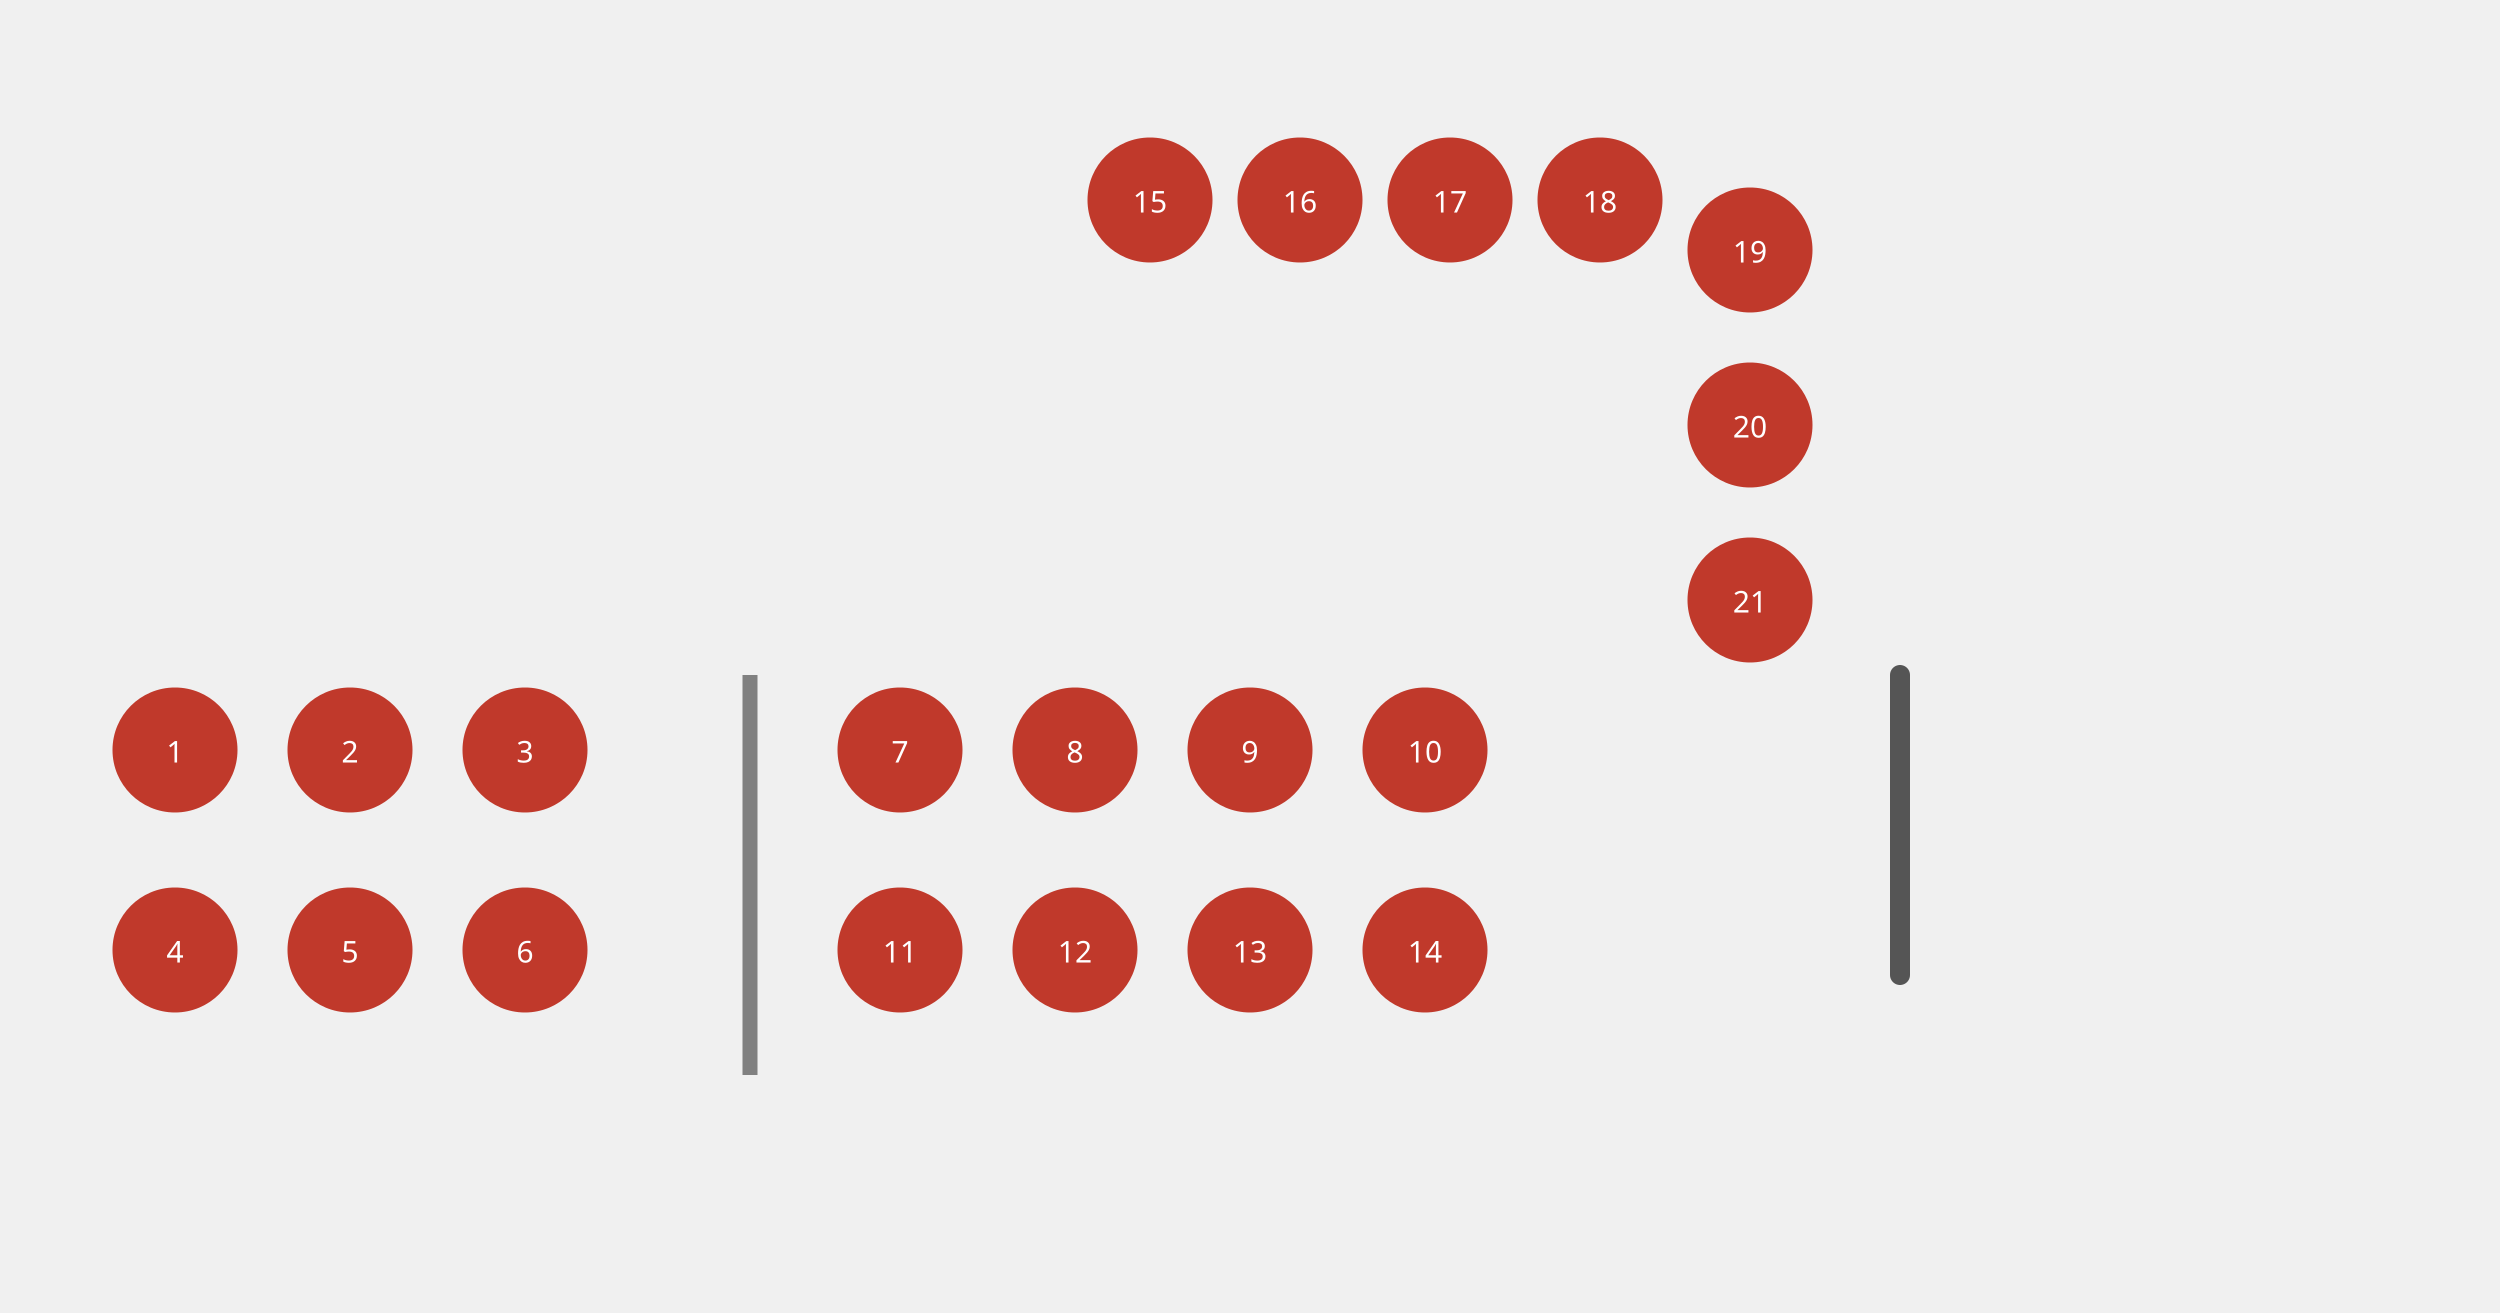
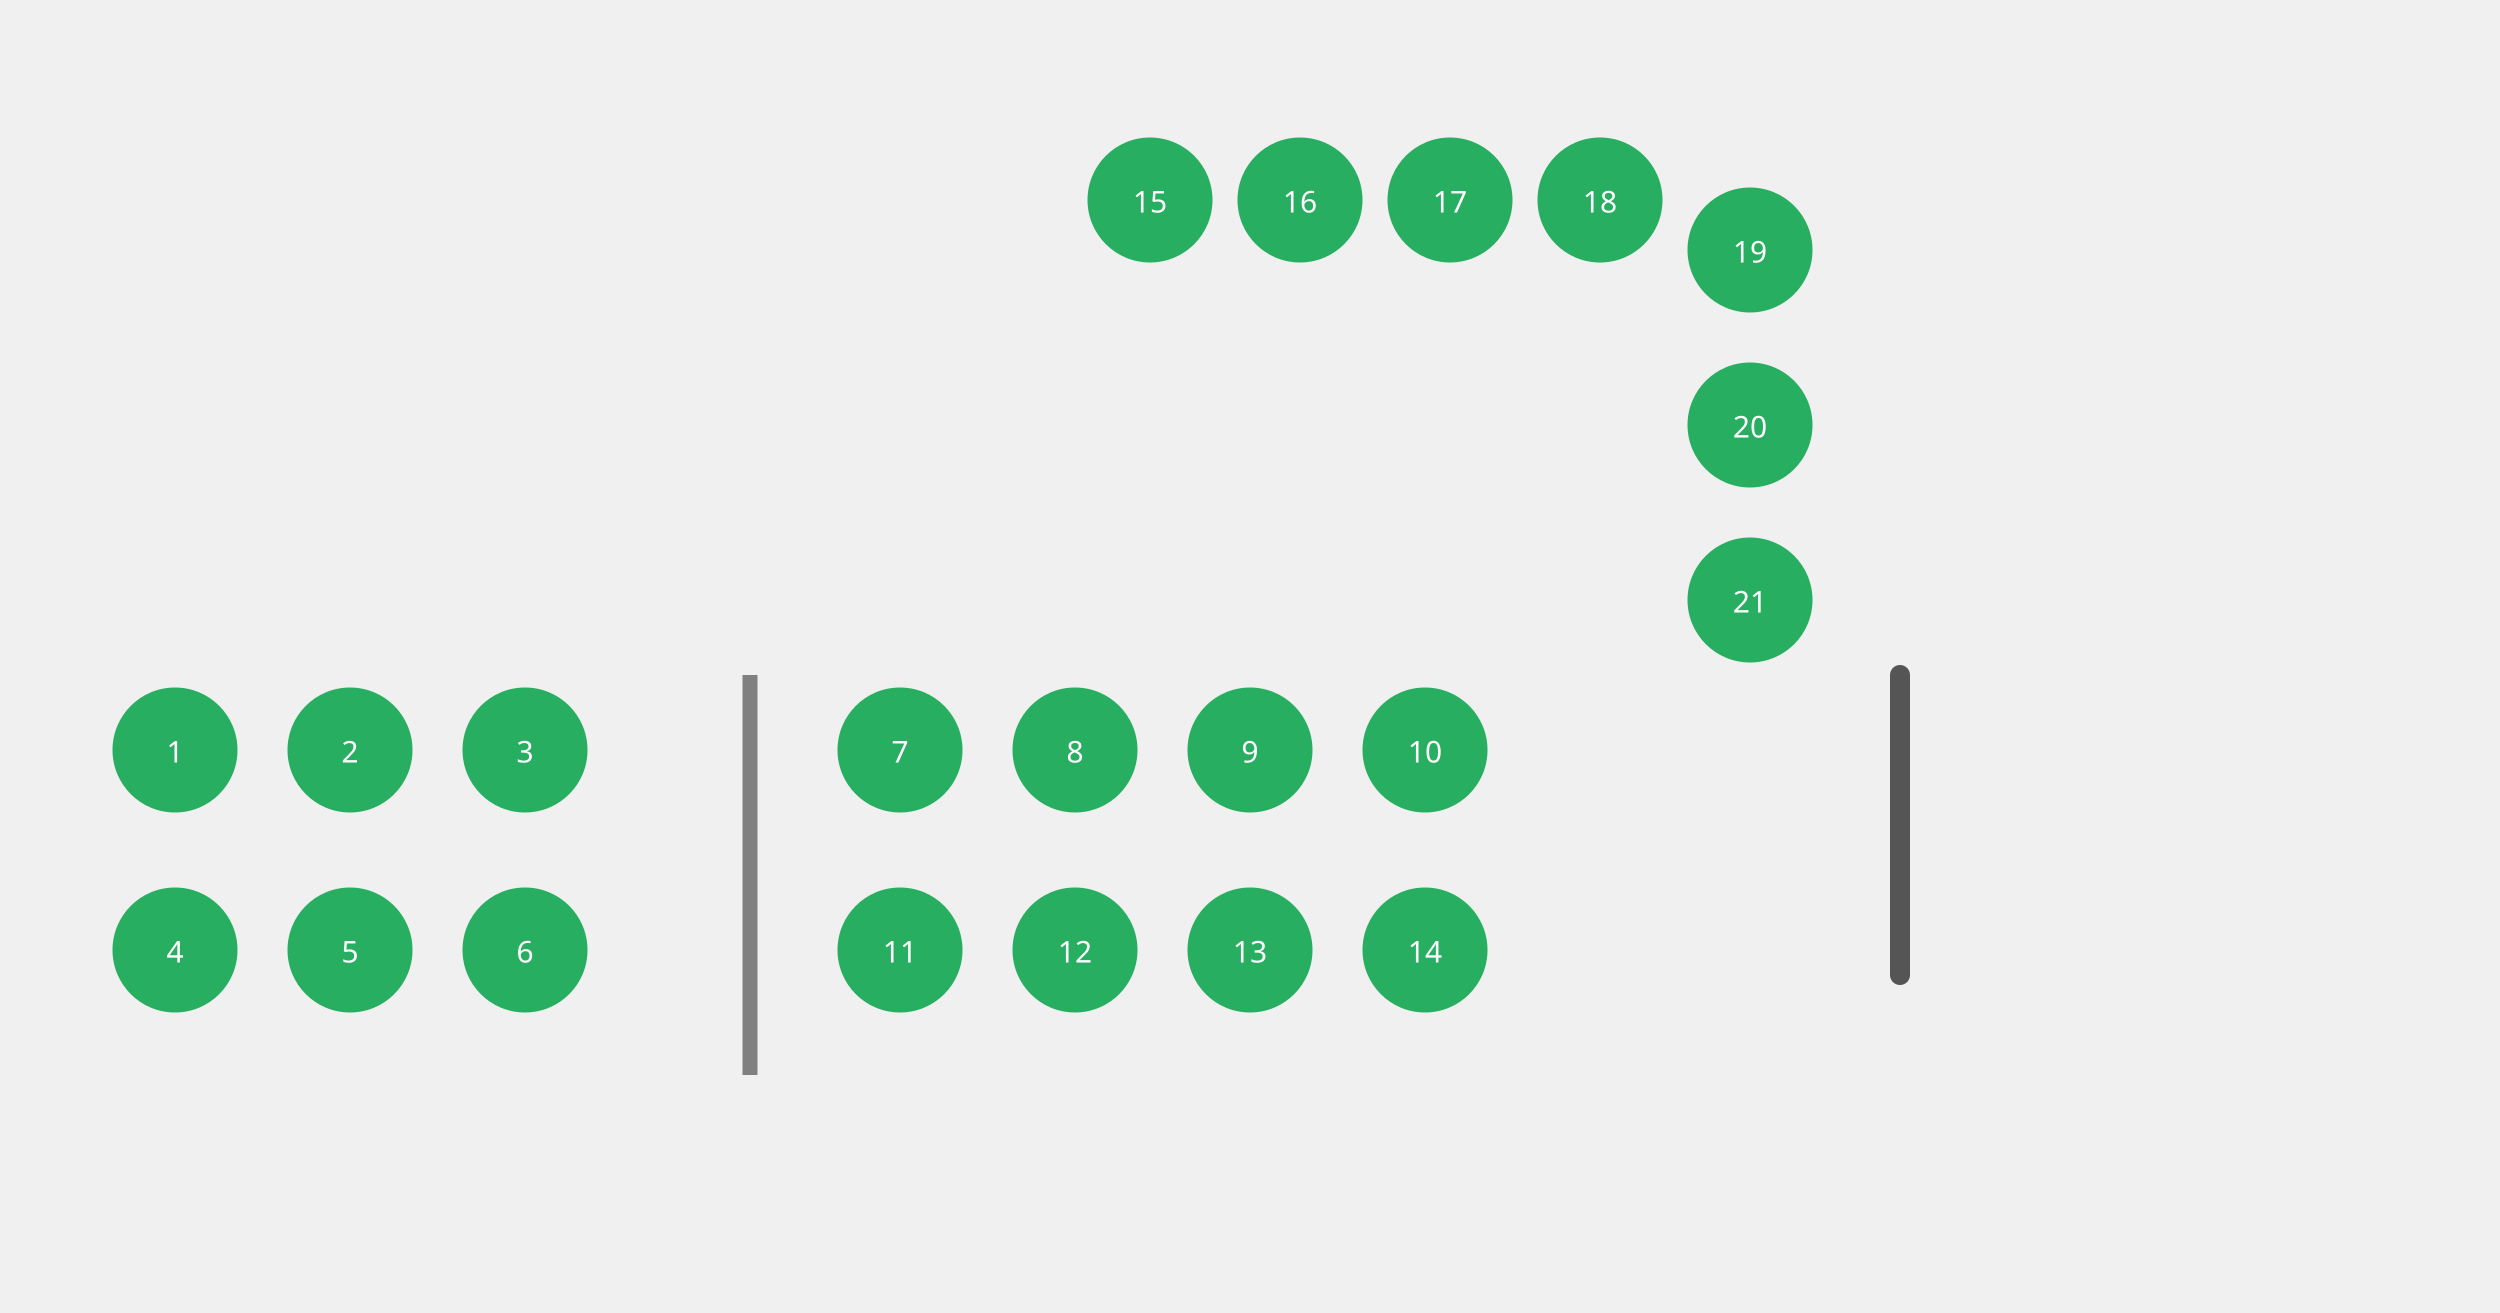
<svg xmlns="http://www.w3.org/2000/svg" viewBox="0 -200 800 420">
  <style>
-   .seat      { fill:#c0392b; cursor:pointer; } /* 기본 빨강 = not available */
-   .available { fill:#27ae60; }                 /* 클릭 후 초록 = available */
-   text       { font-family:sans-serif; font-size:12px; pointer-events:none; fill:#ffffff; }
- </style>
+     .seat     { fill:#27ae60; cursor:pointer; }
+     .occupied { fill:#c0392b; }
+     text      { font-family:sans-serif; font-size:12px; pointer-events:none; fill:#ffffff; }
+   </style>
  <g id="all" transform="scale(0.8)">
    <circle id="S01" data-seat="S01" class="seat" cx="70" cy="50" r="25" />
    <text x="70" y="55" text-anchor="middle">1</text>
    <circle id="S02" data-seat="S02" class="seat" cx="140" cy="50" r="25" />
    <text x="140" y="55" text-anchor="middle">2</text>
    <circle id="S03" data-seat="S03" class="seat" cx="210" cy="50" r="25" />
    <text x="210" y="55" text-anchor="middle">3</text>
    <circle id="S04" data-seat="S04" class="seat" cx="70" cy="130" r="25" />
    <text x="70" y="135" text-anchor="middle">4</text>
    <circle id="S05" data-seat="S05" class="seat" cx="140" cy="130" r="25" />
    <text x="140" y="135" text-anchor="middle">5</text>
    <circle id="S06" data-seat="S06" class="seat" cx="210" cy="130" r="25" />
    <text x="210" y="135" text-anchor="middle">6</text>
    <line x1="300" y1="20" x2="300" y2="180" stroke="#808080" stroke-width="6" />
    <circle id="S07" data-seat="S07" class="seat" cx="360" cy="50" r="25" />
    <text x="360" y="55" text-anchor="middle">7</text>
    <circle id="S08" data-seat="S08" class="seat" cx="430" cy="50" r="25" />
    <text x="430" y="55" text-anchor="middle">8</text>
    <circle id="S09" data-seat="S09" class="seat" cx="500" cy="50" r="25" />
    <text x="500" y="55" text-anchor="middle">9</text>
    <circle id="S10" data-seat="S10" class="seat" cx="570" cy="50" r="25" />
    <text x="570" y="55" text-anchor="middle">10</text>
    <circle id="S11" data-seat="S11" class="seat" cx="360" cy="130" r="25" />
    <text x="360" y="135" text-anchor="middle">11</text>
    <circle id="S12" data-seat="S12" class="seat" cx="430" cy="130" r="25" />
    <text x="430" y="135" text-anchor="middle">12</text>
    <circle id="S13" data-seat="S13" class="seat" cx="500" cy="130" r="25" />
    <text x="500" y="135" text-anchor="middle">13</text>
    <circle id="S14" data-seat="S14" class="seat" cx="570" cy="130" r="25" />
    <text x="570" y="135" text-anchor="middle">14</text>
    <circle id="S15" data-seat="S15" class="seat" cx="460" cy="-170" r="25" />
    <text x="460" y="-165" text-anchor="middle">15</text>
    <circle id="S16" data-seat="S16" class="seat" cx="520" cy="-170" r="25" />
    <text x="520" y="-165" text-anchor="middle">16</text>
    <circle id="S17" data-seat="S17" class="seat" cx="580" cy="-170" r="25" />
    <text x="580" y="-165" text-anchor="middle">17</text>
    <circle id="S18" data-seat="S18" class="seat" cx="640" cy="-170" r="25" />
    <text x="640" y="-165" text-anchor="middle">18</text>
    <circle id="S19" data-seat="S19" class="seat" cx="700" cy="-150" r="25" />
    <text x="700" y="-145" text-anchor="middle">19</text>
    <circle id="S20" data-seat="S20" class="seat" cx="700" cy="-80" r="25" />
    <text x="700" y="-75" text-anchor="middle">20</text>
    <circle id="S21" data-seat="S21" class="seat" cx="700" cy="-10" r="25" />
    <text x="700" y="-5" text-anchor="middle">21</text>
    <line x1="760" y1="20" x2="760" y2="140" stroke="#555" stroke-width="8" stroke-linecap="round" />
  </g>
</svg>
